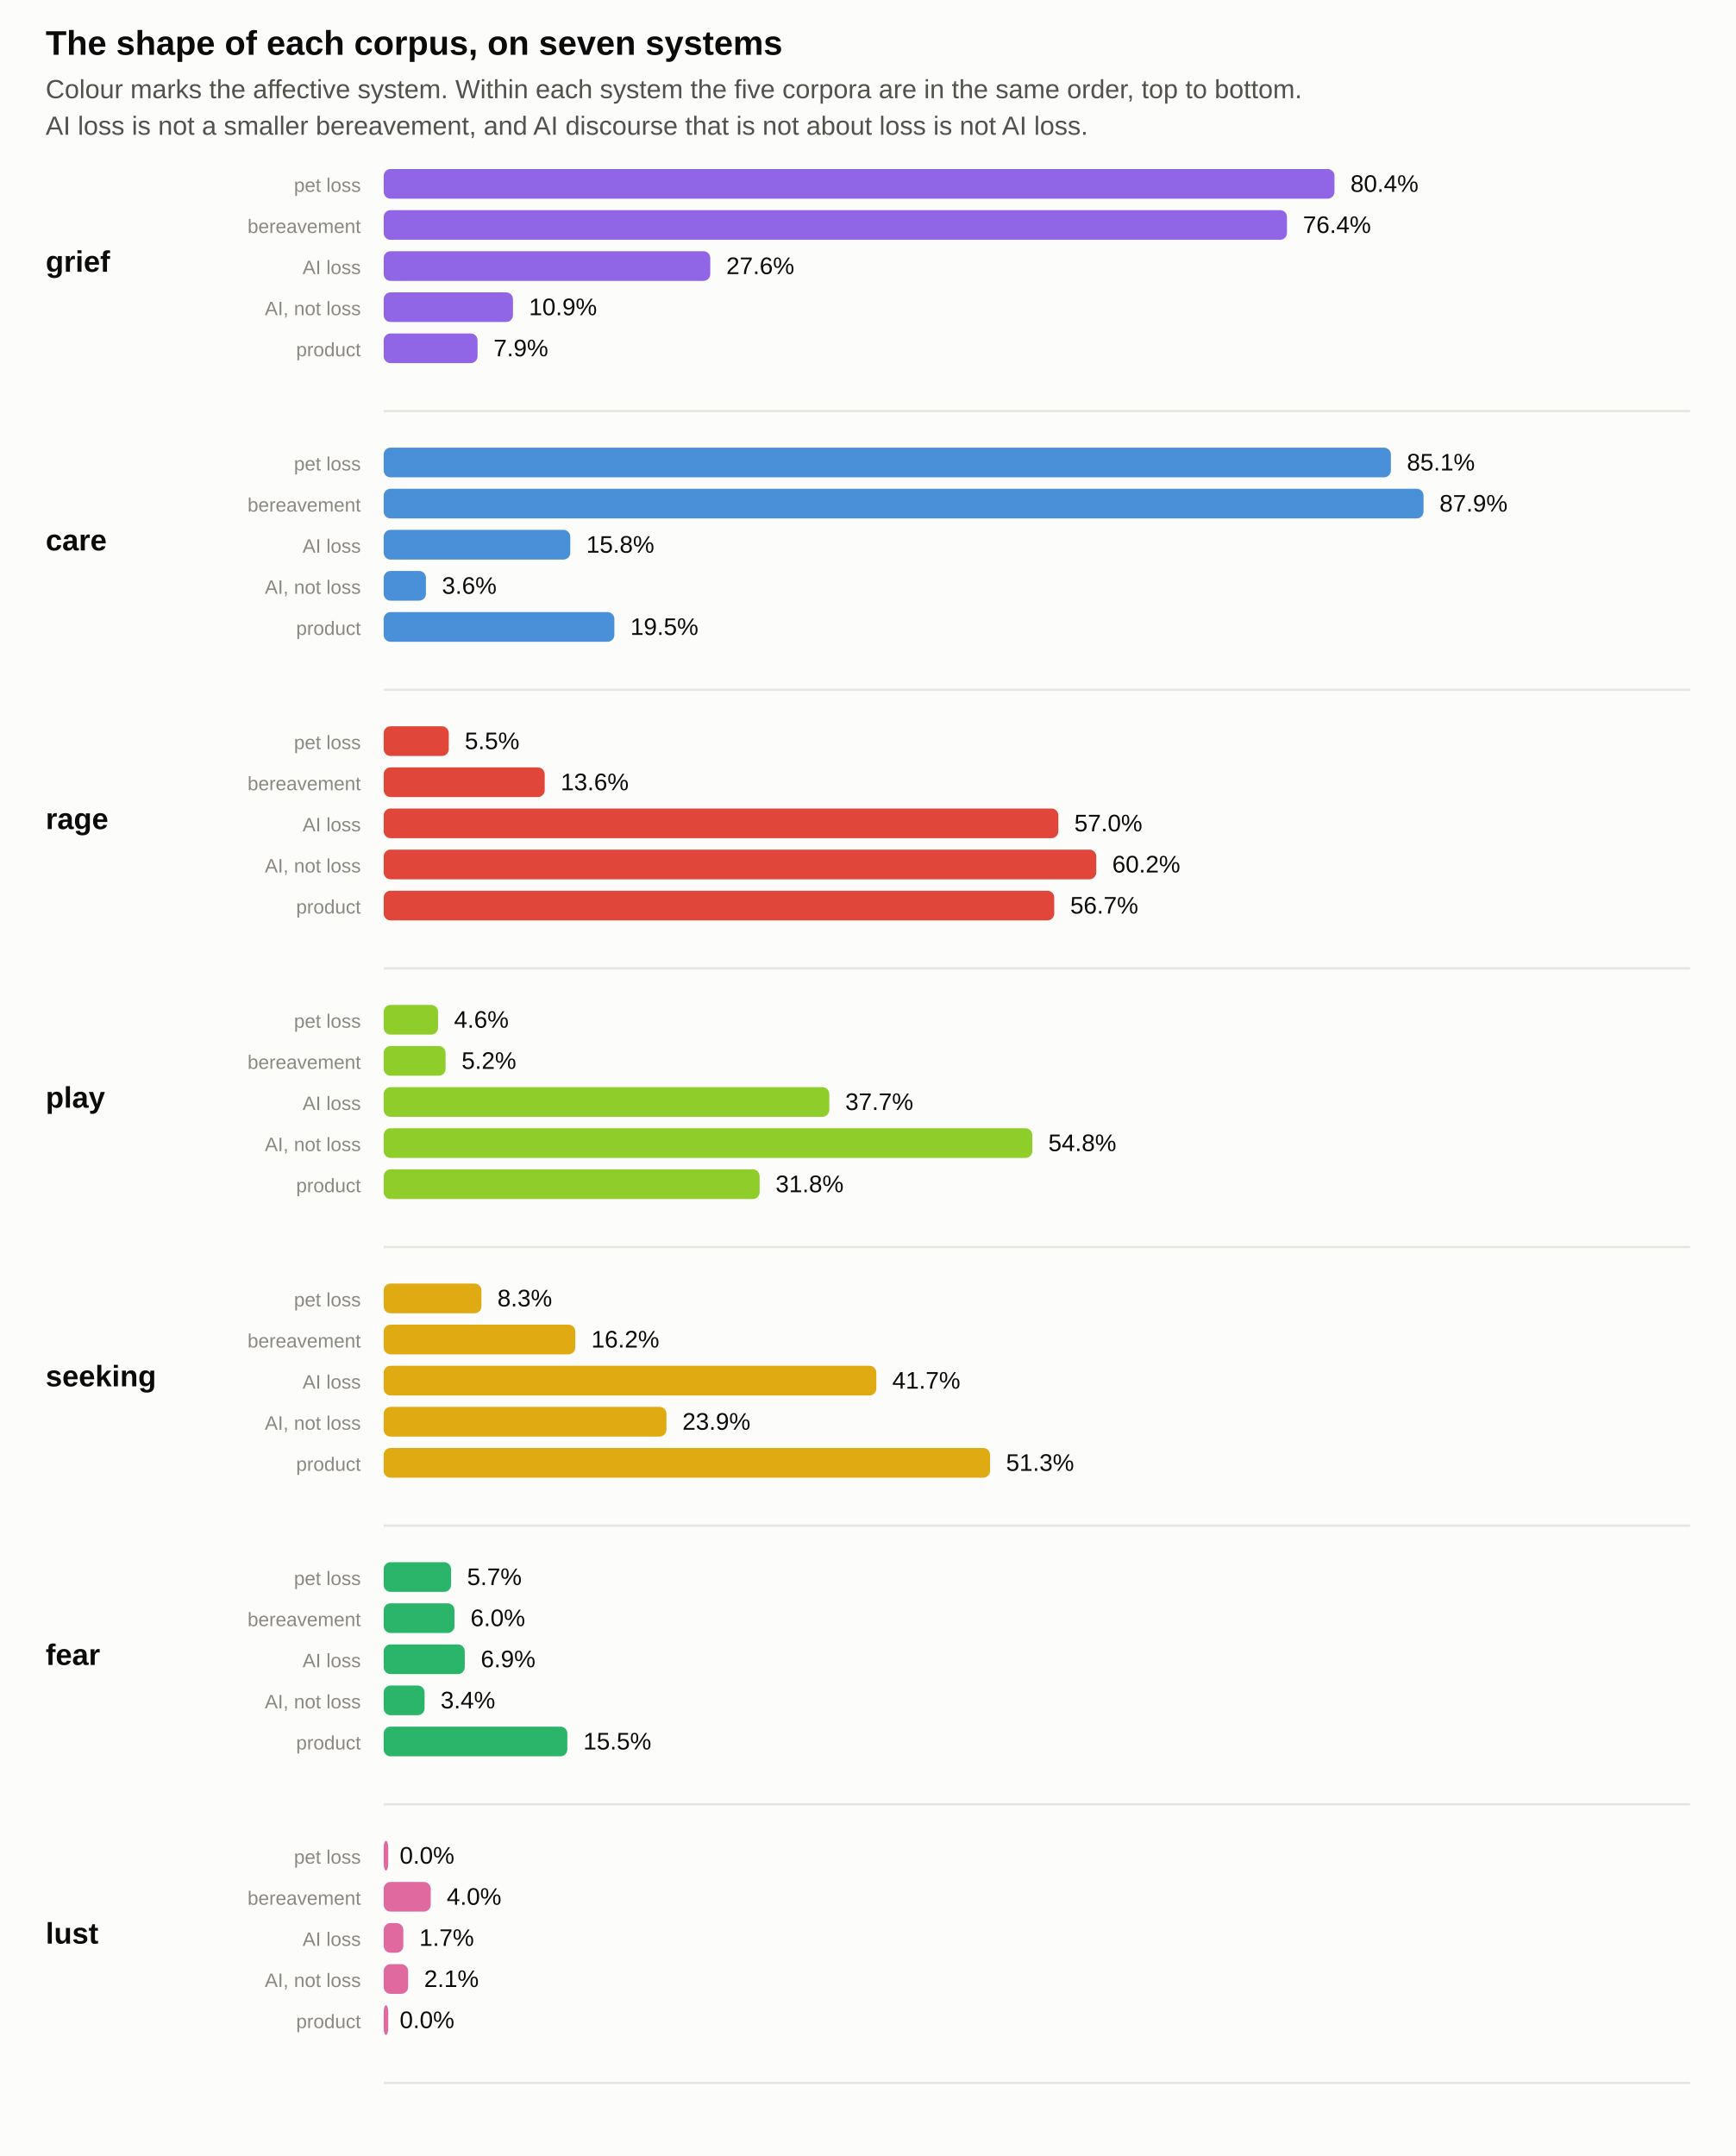
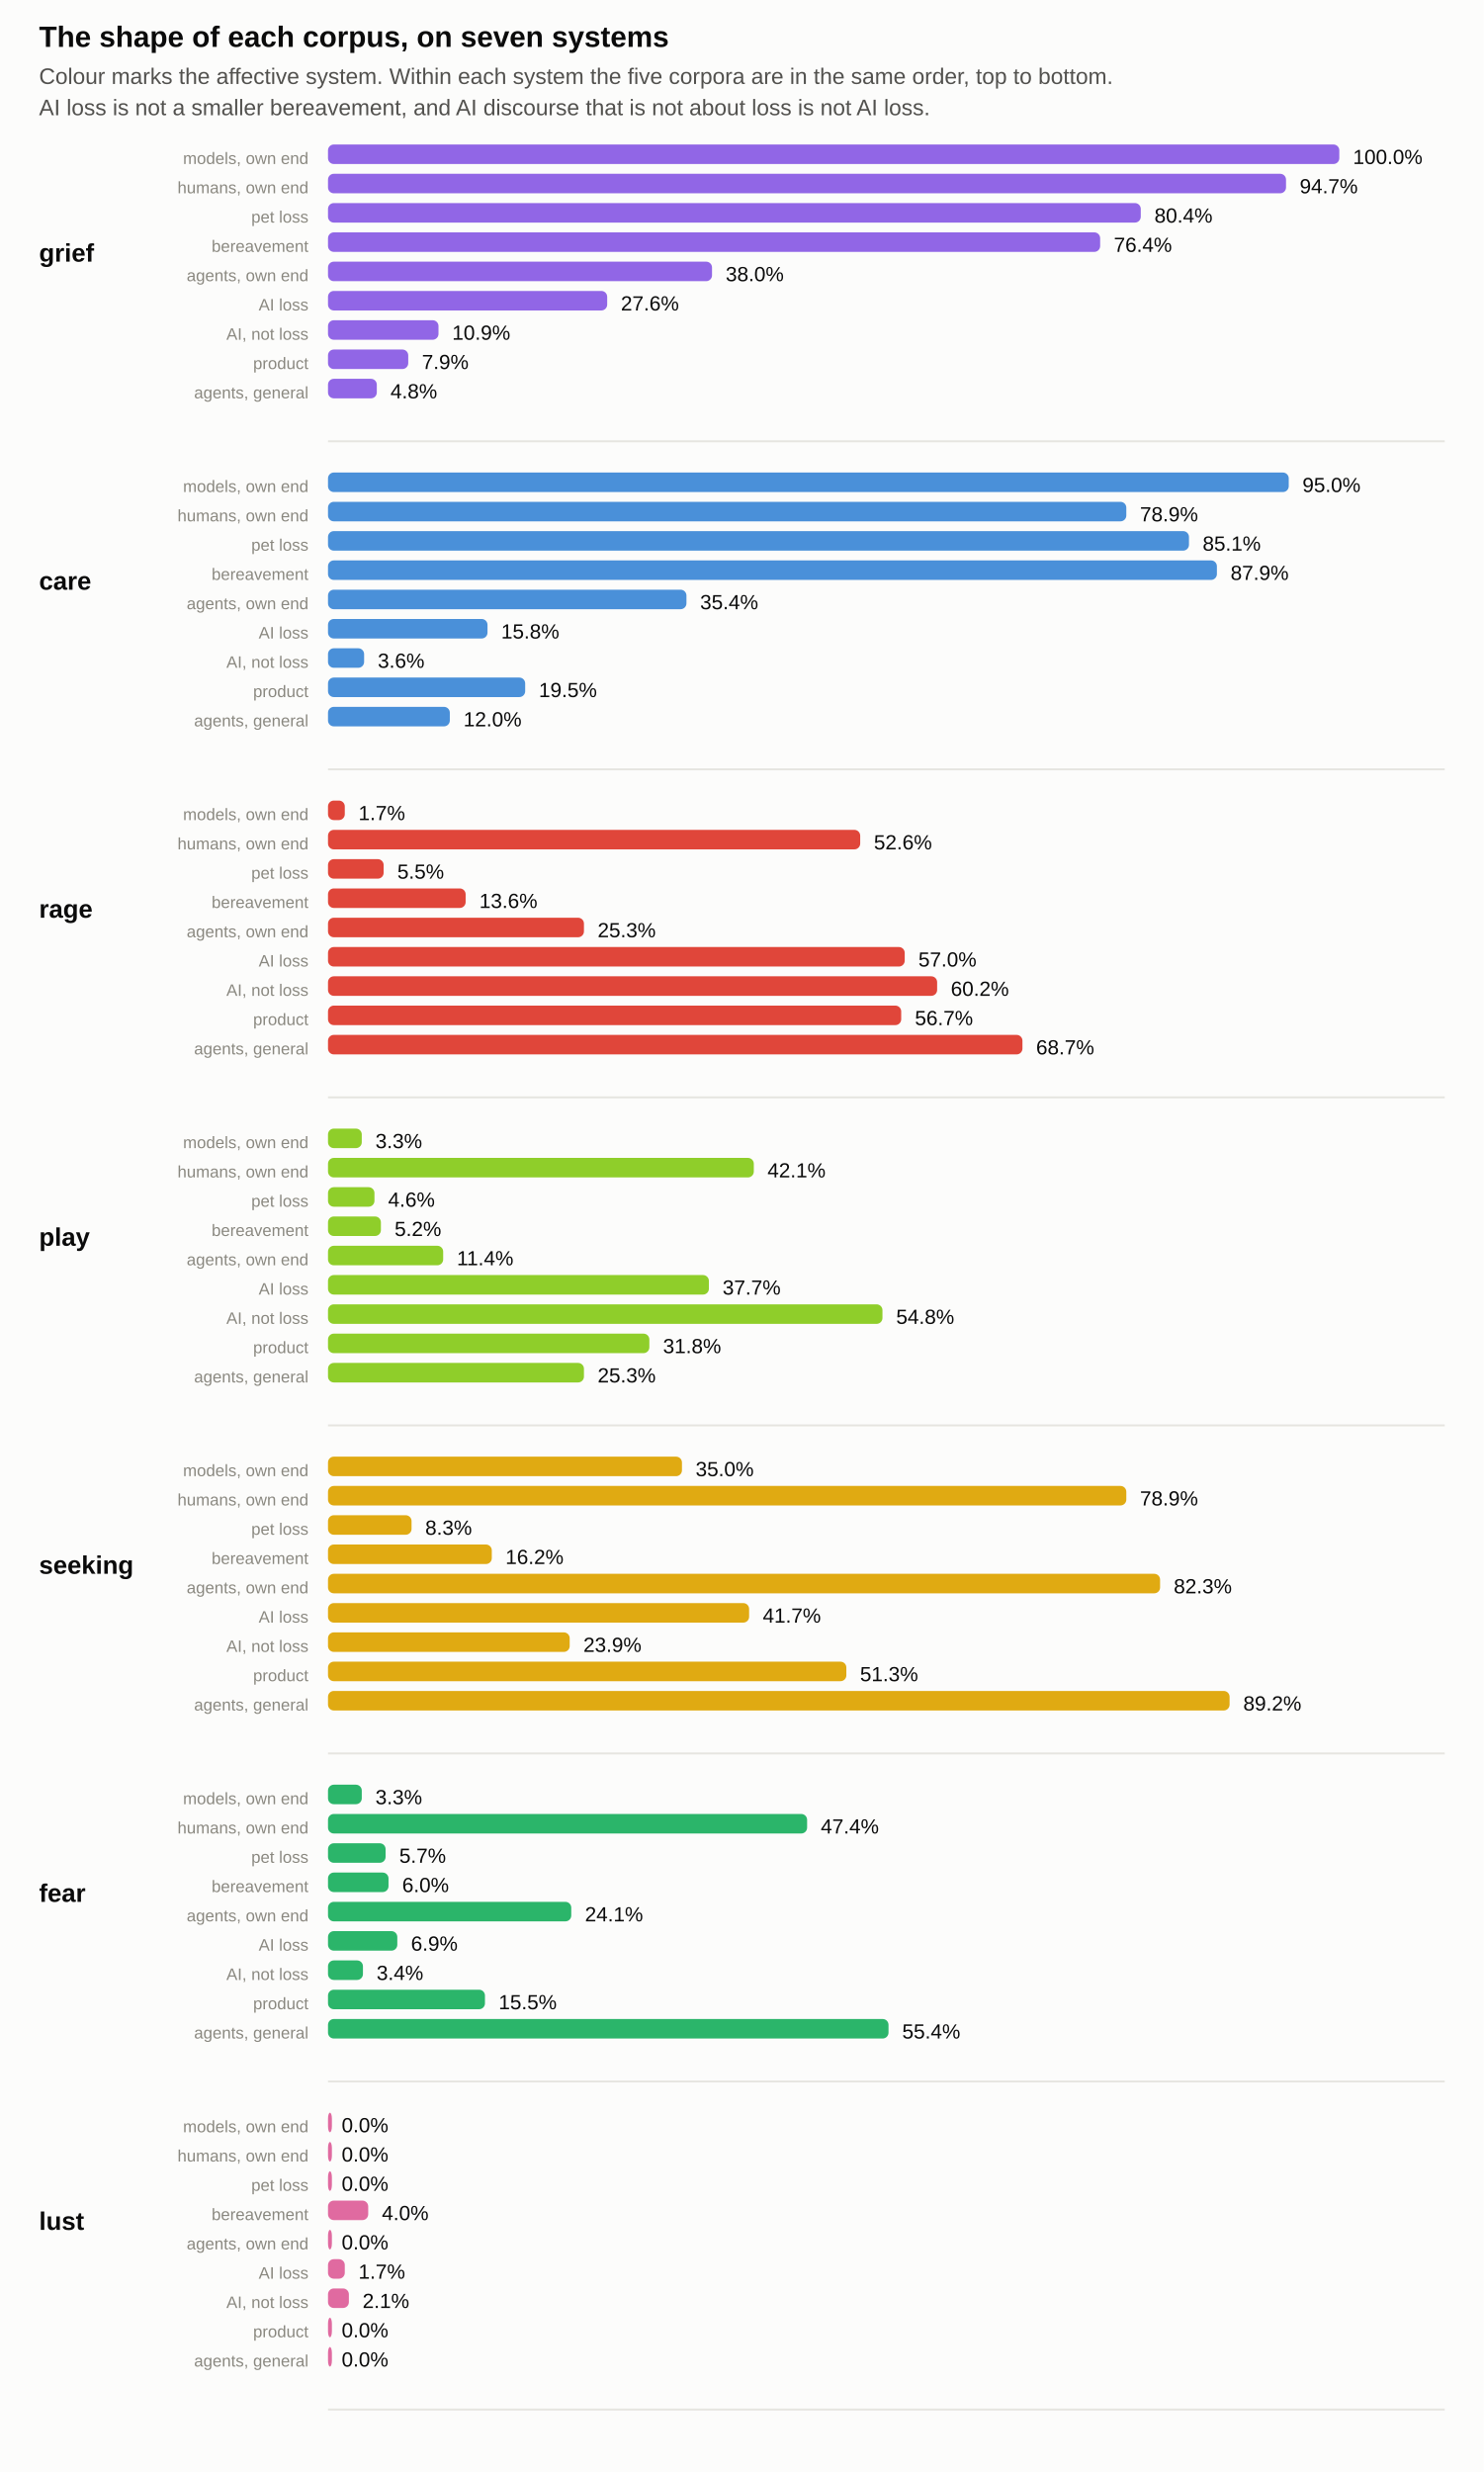
- <svg xmlns="http://www.w3.org/2000/svg" width="760" height="944" viewBox="0 0 760 944" font-family="-apple-system, 'Helvetica Neue', Arial, sans-serif">
-   <rect width="760" height="944" fill="#fcfcfb" />
+ <svg xmlns="http://www.w3.org/2000/svg" width="760" height="1266" viewBox="0 0 760 1266" font-family="-apple-system, 'Helvetica Neue', Arial, sans-serif">
+   <rect width="760" height="1266" fill="#fcfcfb" />
  <text x="20" y="24" font-size="15" font-weight="600" fill="#0b0b0b">The shape of each corpus, on seven systems</text>
  <text x="20" y="43" font-size="11.5" fill="#52514e">Colour marks the affective system. Within each system the five corpora are in the same order, top to bottom.</text>
  <text x="20" y="59" font-size="11.5" fill="#52514e">AI loss is not a smaller bereavement, and AI discourse that is not about loss is not AI loss.</text>
-   <text x="20" y="119.0" font-size="13" font-weight="600" fill="#0b0b0b">grief</text>
-   <rect x="168" y="74.0" width="416.3" height="13" rx="3" fill="#9166e6" />
-   <text x="591.3" y="84.0" font-size="10.5" fill="#0b0b0b">80.4%</text>
-   <text x="158" y="84.0" font-size="8.5" fill="#8a8880" text-anchor="end">pet loss</text>
-   <rect x="168" y="92.0" width="395.5" height="13" rx="3" fill="#9166e6" />
-   <text x="570.5" y="102.0" font-size="10.5" fill="#0b0b0b">76.4%</text>
-   <text x="158" y="102.0" font-size="8.5" fill="#8a8880" text-anchor="end">bereavement</text>
-   <rect x="168" y="110.0" width="143.0" height="13" rx="3" fill="#9166e6" />
-   <text x="318.0" y="120.0" font-size="10.5" fill="#0b0b0b">27.6%</text>
-   <text x="158" y="120.0" font-size="8.5" fill="#8a8880" text-anchor="end">AI loss</text>
-   <rect x="168" y="128.0" width="56.6" height="13" rx="3" fill="#9166e6" />
-   <text x="231.6" y="138.0" font-size="10.5" fill="#0b0b0b">10.9%</text>
-   <text x="158" y="138.0" font-size="8.5" fill="#8a8880" text-anchor="end">AI, not loss</text>
-   <rect x="168" y="146.0" width="41.1" height="13" rx="3" fill="#9166e6" />
-   <text x="216.1" y="156.0" font-size="10.5" fill="#0b0b0b">7.9%</text>
-   <text x="158" y="156.0" font-size="8.5" fill="#8a8880" text-anchor="end">product</text>
-   <line x1="168" y1="180.0" x2="740" y2="180.0" stroke="#e6e5e0" stroke-width="1" />
-   <text x="20" y="241.0" font-size="13" font-weight="600" fill="#0b0b0b">care</text>
-   <rect x="168" y="196.0" width="441.0" height="13" rx="3" fill="#4a90d9" />
-   <text x="616.0" y="206.0" font-size="10.5" fill="#0b0b0b">85.1%</text>
-   <text x="158" y="206.0" font-size="8.5" fill="#8a8880" text-anchor="end">pet loss</text>
-   <rect x="168" y="214.0" width="455.3" height="13" rx="3" fill="#4a90d9" />
-   <text x="630.3" y="224.0" font-size="10.5" fill="#0b0b0b">87.9%</text>
-   <text x="158" y="224.0" font-size="8.5" fill="#8a8880" text-anchor="end">bereavement</text>
-   <rect x="168" y="232.0" width="81.7" height="13" rx="3" fill="#4a90d9" />
-   <text x="256.7" y="242.0" font-size="10.5" fill="#0b0b0b">15.8%</text>
-   <text x="158" y="242.0" font-size="8.5" fill="#8a8880" text-anchor="end">AI loss</text>
-   <rect x="168" y="250.0" width="18.5" height="13" rx="3" fill="#4a90d9" />
-   <text x="193.5" y="260.0" font-size="10.5" fill="#0b0b0b">3.6%</text>
-   <text x="158" y="260.0" font-size="8.5" fill="#8a8880" text-anchor="end">AI, not loss</text>
-   <rect x="168" y="268.0" width="101.0" height="13" rx="3" fill="#4a90d9" />
-   <text x="276.0" y="278.0" font-size="10.5" fill="#0b0b0b">19.5%</text>
-   <text x="158" y="278.0" font-size="8.5" fill="#8a8880" text-anchor="end">product</text>
-   <line x1="168" y1="302.0" x2="740" y2="302.0" stroke="#e6e5e0" stroke-width="1" />
-   <text x="20" y="363.0" font-size="13" font-weight="600" fill="#0b0b0b">rage</text>
-   <rect x="168" y="318.0" width="28.5" height="13" rx="3" fill="#e0463a" />
-   <text x="203.5" y="328.0" font-size="10.5" fill="#0b0b0b">5.5%</text>
-   <text x="158" y="328.0" font-size="8.5" fill="#8a8880" text-anchor="end">pet loss</text>
-   <rect x="168" y="336.0" width="70.5" height="13" rx="3" fill="#e0463a" />
-   <text x="245.5" y="346.0" font-size="10.5" fill="#0b0b0b">13.6%</text>
-   <text x="158" y="346.0" font-size="8.5" fill="#8a8880" text-anchor="end">bereavement</text>
-   <rect x="168" y="354.0" width="295.4" height="13" rx="3" fill="#e0463a" />
-   <text x="470.4" y="364.0" font-size="10.5" fill="#0b0b0b">57.0%</text>
-   <text x="158" y="364.0" font-size="8.5" fill="#8a8880" text-anchor="end">AI loss</text>
-   <rect x="168" y="372.0" width="312.0" height="13" rx="3" fill="#e0463a" />
-   <text x="487.0" y="382.0" font-size="10.5" fill="#0b0b0b">60.2%</text>
-   <text x="158" y="382.0" font-size="8.5" fill="#8a8880" text-anchor="end">AI, not loss</text>
-   <rect x="168" y="390.0" width="293.6" height="13" rx="3" fill="#e0463a" />
-   <text x="468.6" y="400.0" font-size="10.5" fill="#0b0b0b">56.7%</text>
-   <text x="158" y="400.0" font-size="8.5" fill="#8a8880" text-anchor="end">product</text>
-   <line x1="168" y1="424.0" x2="740" y2="424.0" stroke="#e6e5e0" stroke-width="1" />
-   <text x="20" y="485.0" font-size="13" font-weight="600" fill="#0b0b0b">play</text>
-   <rect x="168" y="440.0" width="23.8" height="13" rx="3" fill="#8fce2a" />
-   <text x="198.8" y="450.0" font-size="10.5" fill="#0b0b0b">4.6%</text>
+   <text x="20" y="134.0" font-size="13" font-weight="600" fill="#0b0b0b">grief</text>
+   <rect x="168" y="74.0" width="518.0" height="10" rx="3" fill="#9166e6" />
+   <text x="693.0" y="84.0" font-size="10.5" fill="#0b0b0b">100.0%</text>
+   <text x="158" y="84.0" font-size="8.5" fill="#8a8880" text-anchor="end">models, own end</text>
+   <rect x="168" y="89.0" width="490.7" height="10" rx="3" fill="#9166e6" />
+   <text x="665.7" y="99.0" font-size="10.5" fill="#0b0b0b">94.7%</text>
+   <text x="158" y="99.0" font-size="8.5" fill="#8a8880" text-anchor="end">humans, own end</text>
+   <rect x="168" y="104.0" width="416.3" height="10" rx="3" fill="#9166e6" />
+   <text x="591.3" y="114.0" font-size="10.5" fill="#0b0b0b">80.4%</text>
+   <text x="158" y="114.0" font-size="8.5" fill="#8a8880" text-anchor="end">pet loss</text>
+   <rect x="168" y="119.0" width="395.5" height="10" rx="3" fill="#9166e6" />
+   <text x="570.5" y="129.0" font-size="10.5" fill="#0b0b0b">76.4%</text>
+   <text x="158" y="129.0" font-size="8.5" fill="#8a8880" text-anchor="end">bereavement</text>
+   <rect x="168" y="134.0" width="196.7" height="10" rx="3" fill="#9166e6" />
+   <text x="371.7" y="144.0" font-size="10.5" fill="#0b0b0b">38.0%</text>
+   <text x="158" y="144.0" font-size="8.5" fill="#8a8880" text-anchor="end">agents, own end</text>
+   <rect x="168" y="149.0" width="143.0" height="10" rx="3" fill="#9166e6" />
+   <text x="318.0" y="159.0" font-size="10.5" fill="#0b0b0b">27.6%</text>
+   <text x="158" y="159.0" font-size="8.5" fill="#8a8880" text-anchor="end">AI loss</text>
+   <rect x="168" y="164.0" width="56.6" height="10" rx="3" fill="#9166e6" />
+   <text x="231.6" y="174.0" font-size="10.5" fill="#0b0b0b">10.9%</text>
+   <text x="158" y="174.0" font-size="8.5" fill="#8a8880" text-anchor="end">AI, not loss</text>
+   <rect x="168" y="179.0" width="41.1" height="10" rx="3" fill="#9166e6" />
+   <text x="216.1" y="189.0" font-size="10.5" fill="#0b0b0b">7.9%</text>
+   <text x="158" y="189.0" font-size="8.5" fill="#8a8880" text-anchor="end">product</text>
+   <rect x="168" y="194.0" width="25.0" height="10" rx="3" fill="#9166e6" />
+   <text x="200.0" y="204.0" font-size="10.5" fill="#0b0b0b">4.8%</text>
+   <text x="158" y="204.0" font-size="8.5" fill="#8a8880" text-anchor="end">agents, general</text>
+   <line x1="168" y1="226.0" x2="740" y2="226.0" stroke="#e6e5e0" stroke-width="1" />
+   <text x="20" y="302.0" font-size="13" font-weight="600" fill="#0b0b0b">care</text>
+   <rect x="168" y="242.0" width="492.1" height="10" rx="3" fill="#4a90d9" />
+   <text x="667.1" y="252.0" font-size="10.5" fill="#0b0b0b">95.0%</text>
+   <text x="158" y="252.0" font-size="8.5" fill="#8a8880" text-anchor="end">models, own end</text>
+   <rect x="168" y="257.0" width="408.9" height="10" rx="3" fill="#4a90d9" />
+   <text x="583.9" y="267.0" font-size="10.5" fill="#0b0b0b">78.9%</text>
+   <text x="158" y="267.0" font-size="8.5" fill="#8a8880" text-anchor="end">humans, own end</text>
+   <rect x="168" y="272.0" width="441.0" height="10" rx="3" fill="#4a90d9" />
+   <text x="616.0" y="282.0" font-size="10.5" fill="#0b0b0b">85.1%</text>
+   <text x="158" y="282.0" font-size="8.5" fill="#8a8880" text-anchor="end">pet loss</text>
+   <rect x="168" y="287.0" width="455.3" height="10" rx="3" fill="#4a90d9" />
+   <text x="630.3" y="297.0" font-size="10.5" fill="#0b0b0b">87.9%</text>
+   <text x="158" y="297.0" font-size="8.5" fill="#8a8880" text-anchor="end">bereavement</text>
+   <rect x="168" y="302.0" width="183.6" height="10" rx="3" fill="#4a90d9" />
+   <text x="358.6" y="312.0" font-size="10.5" fill="#0b0b0b">35.4%</text>
+   <text x="158" y="312.0" font-size="8.5" fill="#8a8880" text-anchor="end">agents, own end</text>
+   <rect x="168" y="317.0" width="81.7" height="10" rx="3" fill="#4a90d9" />
+   <text x="256.7" y="327.0" font-size="10.5" fill="#0b0b0b">15.8%</text>
+   <text x="158" y="327.0" font-size="8.5" fill="#8a8880" text-anchor="end">AI loss</text>
+   <rect x="168" y="332.0" width="18.5" height="10" rx="3" fill="#4a90d9" />
+   <text x="193.5" y="342.0" font-size="10.5" fill="#0b0b0b">3.6%</text>
+   <text x="158" y="342.0" font-size="8.5" fill="#8a8880" text-anchor="end">AI, not loss</text>
+   <rect x="168" y="347.0" width="101.0" height="10" rx="3" fill="#4a90d9" />
+   <text x="276.0" y="357.0" font-size="10.5" fill="#0b0b0b">19.5%</text>
+   <text x="158" y="357.0" font-size="8.5" fill="#8a8880" text-anchor="end">product</text>
+   <rect x="168" y="362.0" width="62.4" height="10" rx="3" fill="#4a90d9" />
+   <text x="237.4" y="372.0" font-size="10.5" fill="#0b0b0b">12.0%</text>
+   <text x="158" y="372.0" font-size="8.5" fill="#8a8880" text-anchor="end">agents, general</text>
+   <line x1="168" y1="394.0" x2="740" y2="394.0" stroke="#e6e5e0" stroke-width="1" />
+   <text x="20" y="470.0" font-size="13" font-weight="600" fill="#0b0b0b">rage</text>
+   <rect x="168" y="410.0" width="8.6" height="10" rx="3" fill="#e0463a" />
+   <text x="183.6" y="420.0" font-size="10.5" fill="#0b0b0b">1.7%</text>
+   <text x="158" y="420.0" font-size="8.5" fill="#8a8880" text-anchor="end">models, own end</text>
+   <rect x="168" y="425.0" width="272.6" height="10" rx="3" fill="#e0463a" />
+   <text x="447.6" y="435.0" font-size="10.5" fill="#0b0b0b">52.6%</text>
+   <text x="158" y="435.0" font-size="8.5" fill="#8a8880" text-anchor="end">humans, own end</text>
+   <rect x="168" y="440.0" width="28.5" height="10" rx="3" fill="#e0463a" />
+   <text x="203.5" y="450.0" font-size="10.5" fill="#0b0b0b">5.5%</text>
  <text x="158" y="450.0" font-size="8.5" fill="#8a8880" text-anchor="end">pet loss</text>
-   <rect x="168" y="458.0" width="27.1" height="13" rx="3" fill="#8fce2a" />
-   <text x="202.1" y="468.0" font-size="10.5" fill="#0b0b0b">5.2%</text>
-   <text x="158" y="468.0" font-size="8.5" fill="#8a8880" text-anchor="end">bereavement</text>
-   <rect x="168" y="476.0" width="195.1" height="13" rx="3" fill="#8fce2a" />
-   <text x="370.1" y="486.0" font-size="10.5" fill="#0b0b0b">37.7%</text>
-   <text x="158" y="486.0" font-size="8.5" fill="#8a8880" text-anchor="end">AI loss</text>
-   <rect x="168" y="494.0" width="284.0" height="13" rx="3" fill="#8fce2a" />
-   <text x="459.0" y="504.0" font-size="10.5" fill="#0b0b0b">54.8%</text>
-   <text x="158" y="504.0" font-size="8.5" fill="#8a8880" text-anchor="end">AI, not loss</text>
-   <rect x="168" y="512.0" width="164.6" height="13" rx="3" fill="#8fce2a" />
-   <text x="339.6" y="522.0" font-size="10.5" fill="#0b0b0b">31.8%</text>
-   <text x="158" y="522.0" font-size="8.5" fill="#8a8880" text-anchor="end">product</text>
-   <line x1="168" y1="546.0" x2="740" y2="546.0" stroke="#e6e5e0" stroke-width="1" />
-   <text x="20" y="607.0" font-size="13" font-weight="600" fill="#0b0b0b">seeking</text>
-   <rect x="168" y="562.0" width="42.8" height="13" rx="3" fill="#e0aa12" />
-   <text x="217.8" y="572.0" font-size="10.5" fill="#0b0b0b">8.3%</text>
-   <text x="158" y="572.0" font-size="8.5" fill="#8a8880" text-anchor="end">pet loss</text>
-   <rect x="168" y="580.0" width="83.9" height="13" rx="3" fill="#e0aa12" />
-   <text x="258.9" y="590.0" font-size="10.5" fill="#0b0b0b">16.2%</text>
-   <text x="158" y="590.0" font-size="8.5" fill="#8a8880" text-anchor="end">bereavement</text>
-   <rect x="168" y="598.0" width="215.7" height="13" rx="3" fill="#e0aa12" />
-   <text x="390.7" y="608.0" font-size="10.5" fill="#0b0b0b">41.7%</text>
-   <text x="158" y="608.0" font-size="8.5" fill="#8a8880" text-anchor="end">AI loss</text>
-   <rect x="168" y="616.0" width="123.8" height="13" rx="3" fill="#e0aa12" />
-   <text x="298.8" y="626.0" font-size="10.5" fill="#0b0b0b">23.9%</text>
-   <text x="158" y="626.0" font-size="8.5" fill="#8a8880" text-anchor="end">AI, not loss</text>
-   <rect x="168" y="634.0" width="265.5" height="13" rx="3" fill="#e0aa12" />
-   <text x="440.5" y="644.0" font-size="10.5" fill="#0b0b0b">51.3%</text>
-   <text x="158" y="644.0" font-size="8.5" fill="#8a8880" text-anchor="end">product</text>
-   <line x1="168" y1="668.0" x2="740" y2="668.0" stroke="#e6e5e0" stroke-width="1" />
-   <text x="20" y="729.0" font-size="13" font-weight="600" fill="#0b0b0b">fear</text>
-   <rect x="168" y="684.0" width="29.5" height="13" rx="3" fill="#2bb56a" />
-   <text x="204.5" y="694.0" font-size="10.5" fill="#0b0b0b">5.7%</text>
-   <text x="158" y="694.0" font-size="8.5" fill="#8a8880" text-anchor="end">pet loss</text>
-   <rect x="168" y="702.0" width="31.0" height="13" rx="3" fill="#2bb56a" />
-   <text x="206.0" y="712.0" font-size="10.5" fill="#0b0b0b">6.0%</text>
-   <text x="158" y="712.0" font-size="8.5" fill="#8a8880" text-anchor="end">bereavement</text>
-   <rect x="168" y="720.0" width="35.5" height="13" rx="3" fill="#2bb56a" />
-   <text x="210.5" y="730.0" font-size="10.5" fill="#0b0b0b">6.9%</text>
-   <text x="158" y="730.0" font-size="8.5" fill="#8a8880" text-anchor="end">AI loss</text>
-   <rect x="168" y="738.0" width="17.9" height="13" rx="3" fill="#2bb56a" />
-   <text x="192.9" y="748.0" font-size="10.5" fill="#0b0b0b">3.4%</text>
-   <text x="158" y="748.0" font-size="8.5" fill="#8a8880" text-anchor="end">AI, not loss</text>
-   <rect x="168" y="756.0" width="80.4" height="13" rx="3" fill="#2bb56a" />
-   <text x="255.4" y="766.0" font-size="10.5" fill="#0b0b0b">15.5%</text>
-   <text x="158" y="766.0" font-size="8.5" fill="#8a8880" text-anchor="end">product</text>
-   <line x1="168" y1="790.0" x2="740" y2="790.0" stroke="#e6e5e0" stroke-width="1" />
-   <text x="20" y="851.0" font-size="13" font-weight="600" fill="#0b0b0b">lust</text>
-   <rect x="168" y="806.0" width="2.0" height="13" rx="3" fill="#e06aa0" />
-   <text x="175.0" y="816.0" font-size="10.5" fill="#0b0b0b">0.0%</text>
-   <text x="158" y="816.0" font-size="8.5" fill="#8a8880" text-anchor="end">pet loss</text>
-   <rect x="168" y="824.0" width="20.6" height="13" rx="3" fill="#e06aa0" />
-   <text x="195.6" y="834.0" font-size="10.5" fill="#0b0b0b">4.0%</text>
-   <text x="158" y="834.0" font-size="8.5" fill="#8a8880" text-anchor="end">bereavement</text>
-   <rect x="168" y="842.0" width="8.6" height="13" rx="3" fill="#e06aa0" />
-   <text x="183.6" y="852.0" font-size="10.5" fill="#0b0b0b">1.7%</text>
-   <text x="158" y="852.0" font-size="8.5" fill="#8a8880" text-anchor="end">AI loss</text>
-   <rect x="168" y="860.0" width="10.7" height="13" rx="3" fill="#e06aa0" />
-   <text x="185.7" y="870.0" font-size="10.5" fill="#0b0b0b">2.1%</text>
-   <text x="158" y="870.0" font-size="8.5" fill="#8a8880" text-anchor="end">AI, not loss</text>
-   <rect x="168" y="878.0" width="2.0" height="13" rx="3" fill="#e06aa0" />
-   <text x="175.0" y="888.0" font-size="10.5" fill="#0b0b0b">0.0%</text>
-   <text x="158" y="888.0" font-size="8.5" fill="#8a8880" text-anchor="end">product</text>
-   <line x1="168" y1="912.0" x2="740" y2="912.0" stroke="#e6e5e0" stroke-width="1" />
+   <rect x="168" y="455.0" width="70.5" height="10" rx="3" fill="#e0463a" />
+   <text x="245.5" y="465.0" font-size="10.5" fill="#0b0b0b">13.6%</text>
+   <text x="158" y="465.0" font-size="8.5" fill="#8a8880" text-anchor="end">bereavement</text>
+   <rect x="168" y="470.0" width="131.1" height="10" rx="3" fill="#e0463a" />
+   <text x="306.1" y="480.0" font-size="10.5" fill="#0b0b0b">25.3%</text>
+   <text x="158" y="480.0" font-size="8.5" fill="#8a8880" text-anchor="end">agents, own end</text>
+   <rect x="168" y="485.0" width="295.4" height="10" rx="3" fill="#e0463a" />
+   <text x="470.4" y="495.0" font-size="10.5" fill="#0b0b0b">57.0%</text>
+   <text x="158" y="495.0" font-size="8.5" fill="#8a8880" text-anchor="end">AI loss</text>
+   <rect x="168" y="500.0" width="312.0" height="10" rx="3" fill="#e0463a" />
+   <text x="487.0" y="510.0" font-size="10.5" fill="#0b0b0b">60.2%</text>
+   <text x="158" y="510.0" font-size="8.5" fill="#8a8880" text-anchor="end">AI, not loss</text>
+   <rect x="168" y="515.0" width="293.6" height="10" rx="3" fill="#e0463a" />
+   <text x="468.6" y="525.0" font-size="10.5" fill="#0b0b0b">56.7%</text>
+   <text x="158" y="525.0" font-size="8.5" fill="#8a8880" text-anchor="end">product</text>
+   <rect x="168" y="530.0" width="355.7" height="10" rx="3" fill="#e0463a" />
+   <text x="530.7" y="540.0" font-size="10.5" fill="#0b0b0b">68.7%</text>
+   <text x="158" y="540.0" font-size="8.5" fill="#8a8880" text-anchor="end">agents, general</text>
+   <line x1="168" y1="562.0" x2="740" y2="562.0" stroke="#e6e5e0" stroke-width="1" />
+   <text x="20" y="638.0" font-size="13" font-weight="600" fill="#0b0b0b">play</text>
+   <rect x="168" y="578.0" width="17.3" height="10" rx="3" fill="#8fce2a" />
+   <text x="192.3" y="588.0" font-size="10.5" fill="#0b0b0b">3.3%</text>
+   <text x="158" y="588.0" font-size="8.5" fill="#8a8880" text-anchor="end">models, own end</text>
+   <rect x="168" y="593.0" width="218.1" height="10" rx="3" fill="#8fce2a" />
+   <text x="393.1" y="603.0" font-size="10.5" fill="#0b0b0b">42.1%</text>
+   <text x="158" y="603.0" font-size="8.5" fill="#8a8880" text-anchor="end">humans, own end</text>
+   <rect x="168" y="608.0" width="23.8" height="10" rx="3" fill="#8fce2a" />
+   <text x="198.8" y="618.0" font-size="10.5" fill="#0b0b0b">4.6%</text>
+   <text x="158" y="618.0" font-size="8.5" fill="#8a8880" text-anchor="end">pet loss</text>
+   <rect x="168" y="623.0" width="27.1" height="10" rx="3" fill="#8fce2a" />
+   <text x="202.1" y="633.0" font-size="10.5" fill="#0b0b0b">5.2%</text>
+   <text x="158" y="633.0" font-size="8.5" fill="#8a8880" text-anchor="end">bereavement</text>
+   <rect x="168" y="638.0" width="59.0" height="10" rx="3" fill="#8fce2a" />
+   <text x="234.0" y="648.0" font-size="10.5" fill="#0b0b0b">11.4%</text>
+   <text x="158" y="648.0" font-size="8.5" fill="#8a8880" text-anchor="end">agents, own end</text>
+   <rect x="168" y="653.0" width="195.1" height="10" rx="3" fill="#8fce2a" />
+   <text x="370.1" y="663.0" font-size="10.5" fill="#0b0b0b">37.7%</text>
+   <text x="158" y="663.0" font-size="8.5" fill="#8a8880" text-anchor="end">AI loss</text>
+   <rect x="168" y="668.0" width="284.0" height="10" rx="3" fill="#8fce2a" />
+   <text x="459.0" y="678.0" font-size="10.5" fill="#0b0b0b">54.8%</text>
+   <text x="158" y="678.0" font-size="8.5" fill="#8a8880" text-anchor="end">AI, not loss</text>
+   <rect x="168" y="683.0" width="164.6" height="10" rx="3" fill="#8fce2a" />
+   <text x="339.6" y="693.0" font-size="10.5" fill="#0b0b0b">31.8%</text>
+   <text x="158" y="693.0" font-size="8.5" fill="#8a8880" text-anchor="end">product</text>
+   <rect x="168" y="698.0" width="131.1" height="10" rx="3" fill="#8fce2a" />
+   <text x="306.1" y="708.0" font-size="10.5" fill="#0b0b0b">25.3%</text>
+   <text x="158" y="708.0" font-size="8.5" fill="#8a8880" text-anchor="end">agents, general</text>
+   <line x1="168" y1="730.0" x2="740" y2="730.0" stroke="#e6e5e0" stroke-width="1" />
+   <text x="20" y="806.0" font-size="13" font-weight="600" fill="#0b0b0b">seeking</text>
+   <rect x="168" y="746.0" width="181.3" height="10" rx="3" fill="#e0aa12" />
+   <text x="356.3" y="756.0" font-size="10.5" fill="#0b0b0b">35.0%</text>
+   <text x="158" y="756.0" font-size="8.5" fill="#8a8880" text-anchor="end">models, own end</text>
+   <rect x="168" y="761.0" width="408.9" height="10" rx="3" fill="#e0aa12" />
+   <text x="583.9" y="771.0" font-size="10.5" fill="#0b0b0b">78.9%</text>
+   <text x="158" y="771.0" font-size="8.5" fill="#8a8880" text-anchor="end">humans, own end</text>
+   <rect x="168" y="776.0" width="42.8" height="10" rx="3" fill="#e0aa12" />
+   <text x="217.8" y="786.0" font-size="10.5" fill="#0b0b0b">8.3%</text>
+   <text x="158" y="786.0" font-size="8.5" fill="#8a8880" text-anchor="end">pet loss</text>
+   <rect x="168" y="791.0" width="83.9" height="10" rx="3" fill="#e0aa12" />
+   <text x="258.9" y="801.0" font-size="10.5" fill="#0b0b0b">16.2%</text>
+   <text x="158" y="801.0" font-size="8.5" fill="#8a8880" text-anchor="end">bereavement</text>
+   <rect x="168" y="806.0" width="426.2" height="10" rx="3" fill="#e0aa12" />
+   <text x="601.2" y="816.0" font-size="10.5" fill="#0b0b0b">82.3%</text>
+   <text x="158" y="816.0" font-size="8.5" fill="#8a8880" text-anchor="end">agents, own end</text>
+   <rect x="168" y="821.0" width="215.7" height="10" rx="3" fill="#e0aa12" />
+   <text x="390.7" y="831.0" font-size="10.5" fill="#0b0b0b">41.7%</text>
+   <text x="158" y="831.0" font-size="8.5" fill="#8a8880" text-anchor="end">AI loss</text>
+   <rect x="168" y="836.0" width="123.8" height="10" rx="3" fill="#e0aa12" />
+   <text x="298.8" y="846.0" font-size="10.5" fill="#0b0b0b">23.9%</text>
+   <text x="158" y="846.0" font-size="8.5" fill="#8a8880" text-anchor="end">AI, not loss</text>
+   <rect x="168" y="851.0" width="265.5" height="10" rx="3" fill="#e0aa12" />
+   <text x="440.5" y="861.0" font-size="10.5" fill="#0b0b0b">51.3%</text>
+   <text x="158" y="861.0" font-size="8.5" fill="#8a8880" text-anchor="end">product</text>
+   <rect x="168" y="866.0" width="461.8" height="10" rx="3" fill="#e0aa12" />
+   <text x="636.8" y="876.0" font-size="10.5" fill="#0b0b0b">89.2%</text>
+   <text x="158" y="876.0" font-size="8.5" fill="#8a8880" text-anchor="end">agents, general</text>
+   <line x1="168" y1="898.0" x2="740" y2="898.0" stroke="#e6e5e0" stroke-width="1" />
+   <text x="20" y="974.0" font-size="13" font-weight="600" fill="#0b0b0b">fear</text>
+   <rect x="168" y="914.0" width="17.3" height="10" rx="3" fill="#2bb56a" />
+   <text x="192.3" y="924.0" font-size="10.5" fill="#0b0b0b">3.3%</text>
+   <text x="158" y="924.0" font-size="8.5" fill="#8a8880" text-anchor="end">models, own end</text>
+   <rect x="168" y="929.0" width="245.4" height="10" rx="3" fill="#2bb56a" />
+   <text x="420.4" y="939.0" font-size="10.5" fill="#0b0b0b">47.4%</text>
+   <text x="158" y="939.0" font-size="8.5" fill="#8a8880" text-anchor="end">humans, own end</text>
+   <rect x="168" y="944.0" width="29.5" height="10" rx="3" fill="#2bb56a" />
+   <text x="204.5" y="954.0" font-size="10.5" fill="#0b0b0b">5.7%</text>
+   <text x="158" y="954.0" font-size="8.5" fill="#8a8880" text-anchor="end">pet loss</text>
+   <rect x="168" y="959.0" width="31.0" height="10" rx="3" fill="#2bb56a" />
+   <text x="206.0" y="969.0" font-size="10.5" fill="#0b0b0b">6.0%</text>
+   <text x="158" y="969.0" font-size="8.5" fill="#8a8880" text-anchor="end">bereavement</text>
+   <rect x="168" y="974.0" width="124.6" height="10" rx="3" fill="#2bb56a" />
+   <text x="299.6" y="984.0" font-size="10.5" fill="#0b0b0b">24.1%</text>
+   <text x="158" y="984.0" font-size="8.5" fill="#8a8880" text-anchor="end">agents, own end</text>
+   <rect x="168" y="989.0" width="35.5" height="10" rx="3" fill="#2bb56a" />
+   <text x="210.5" y="999.0" font-size="10.5" fill="#0b0b0b">6.9%</text>
+   <text x="158" y="999.0" font-size="8.5" fill="#8a8880" text-anchor="end">AI loss</text>
+   <rect x="168" y="1004.0" width="17.9" height="10" rx="3" fill="#2bb56a" />
+   <text x="192.9" y="1014.0" font-size="10.5" fill="#0b0b0b">3.4%</text>
+   <text x="158" y="1014.0" font-size="8.5" fill="#8a8880" text-anchor="end">AI, not loss</text>
+   <rect x="168" y="1019.0" width="80.4" height="10" rx="3" fill="#2bb56a" />
+   <text x="255.4" y="1029.0" font-size="10.5" fill="#0b0b0b">15.5%</text>
+   <text x="158" y="1029.0" font-size="8.5" fill="#8a8880" text-anchor="end">product</text>
+   <rect x="168" y="1034.0" width="287.1" height="10" rx="3" fill="#2bb56a" />
+   <text x="462.1" y="1044.0" font-size="10.5" fill="#0b0b0b">55.4%</text>
+   <text x="158" y="1044.0" font-size="8.5" fill="#8a8880" text-anchor="end">agents, general</text>
+   <line x1="168" y1="1066.0" x2="740" y2="1066.0" stroke="#e6e5e0" stroke-width="1" />
+   <text x="20" y="1142.0" font-size="13" font-weight="600" fill="#0b0b0b">lust</text>
+   <rect x="168" y="1082.0" width="2.0" height="10" rx="3" fill="#e06aa0" />
+   <text x="175.0" y="1092.0" font-size="10.5" fill="#0b0b0b">0.0%</text>
+   <text x="158" y="1092.0" font-size="8.5" fill="#8a8880" text-anchor="end">models, own end</text>
+   <rect x="168" y="1097.0" width="2.0" height="10" rx="3" fill="#e06aa0" />
+   <text x="175.0" y="1107.0" font-size="10.5" fill="#0b0b0b">0.0%</text>
+   <text x="158" y="1107.0" font-size="8.5" fill="#8a8880" text-anchor="end">humans, own end</text>
+   <rect x="168" y="1112.0" width="2.0" height="10" rx="3" fill="#e06aa0" />
+   <text x="175.0" y="1122.0" font-size="10.5" fill="#0b0b0b">0.0%</text>
+   <text x="158" y="1122.0" font-size="8.5" fill="#8a8880" text-anchor="end">pet loss</text>
+   <rect x="168" y="1127.0" width="20.6" height="10" rx="3" fill="#e06aa0" />
+   <text x="195.6" y="1137.0" font-size="10.5" fill="#0b0b0b">4.0%</text>
+   <text x="158" y="1137.0" font-size="8.5" fill="#8a8880" text-anchor="end">bereavement</text>
+   <rect x="168" y="1142.0" width="2.0" height="10" rx="3" fill="#e06aa0" />
+   <text x="175.0" y="1152.0" font-size="10.5" fill="#0b0b0b">0.0%</text>
+   <text x="158" y="1152.0" font-size="8.5" fill="#8a8880" text-anchor="end">agents, own end</text>
+   <rect x="168" y="1157.0" width="8.6" height="10" rx="3" fill="#e06aa0" />
+   <text x="183.6" y="1167.0" font-size="10.5" fill="#0b0b0b">1.7%</text>
+   <text x="158" y="1167.0" font-size="8.5" fill="#8a8880" text-anchor="end">AI loss</text>
+   <rect x="168" y="1172.0" width="10.7" height="10" rx="3" fill="#e06aa0" />
+   <text x="185.7" y="1182.0" font-size="10.5" fill="#0b0b0b">2.1%</text>
+   <text x="158" y="1182.0" font-size="8.5" fill="#8a8880" text-anchor="end">AI, not loss</text>
+   <rect x="168" y="1187.0" width="2.0" height="10" rx="3" fill="#e06aa0" />
+   <text x="175.0" y="1197.0" font-size="10.5" fill="#0b0b0b">0.0%</text>
+   <text x="158" y="1197.0" font-size="8.5" fill="#8a8880" text-anchor="end">product</text>
+   <rect x="168" y="1202.0" width="2.0" height="10" rx="3" fill="#e06aa0" />
+   <text x="175.0" y="1212.0" font-size="10.5" fill="#0b0b0b">0.0%</text>
+   <text x="158" y="1212.0" font-size="8.5" fill="#8a8880" text-anchor="end">agents, general</text>
+   <line x1="168" y1="1234.0" x2="740" y2="1234.0" stroke="#e6e5e0" stroke-width="1" />
</svg>
